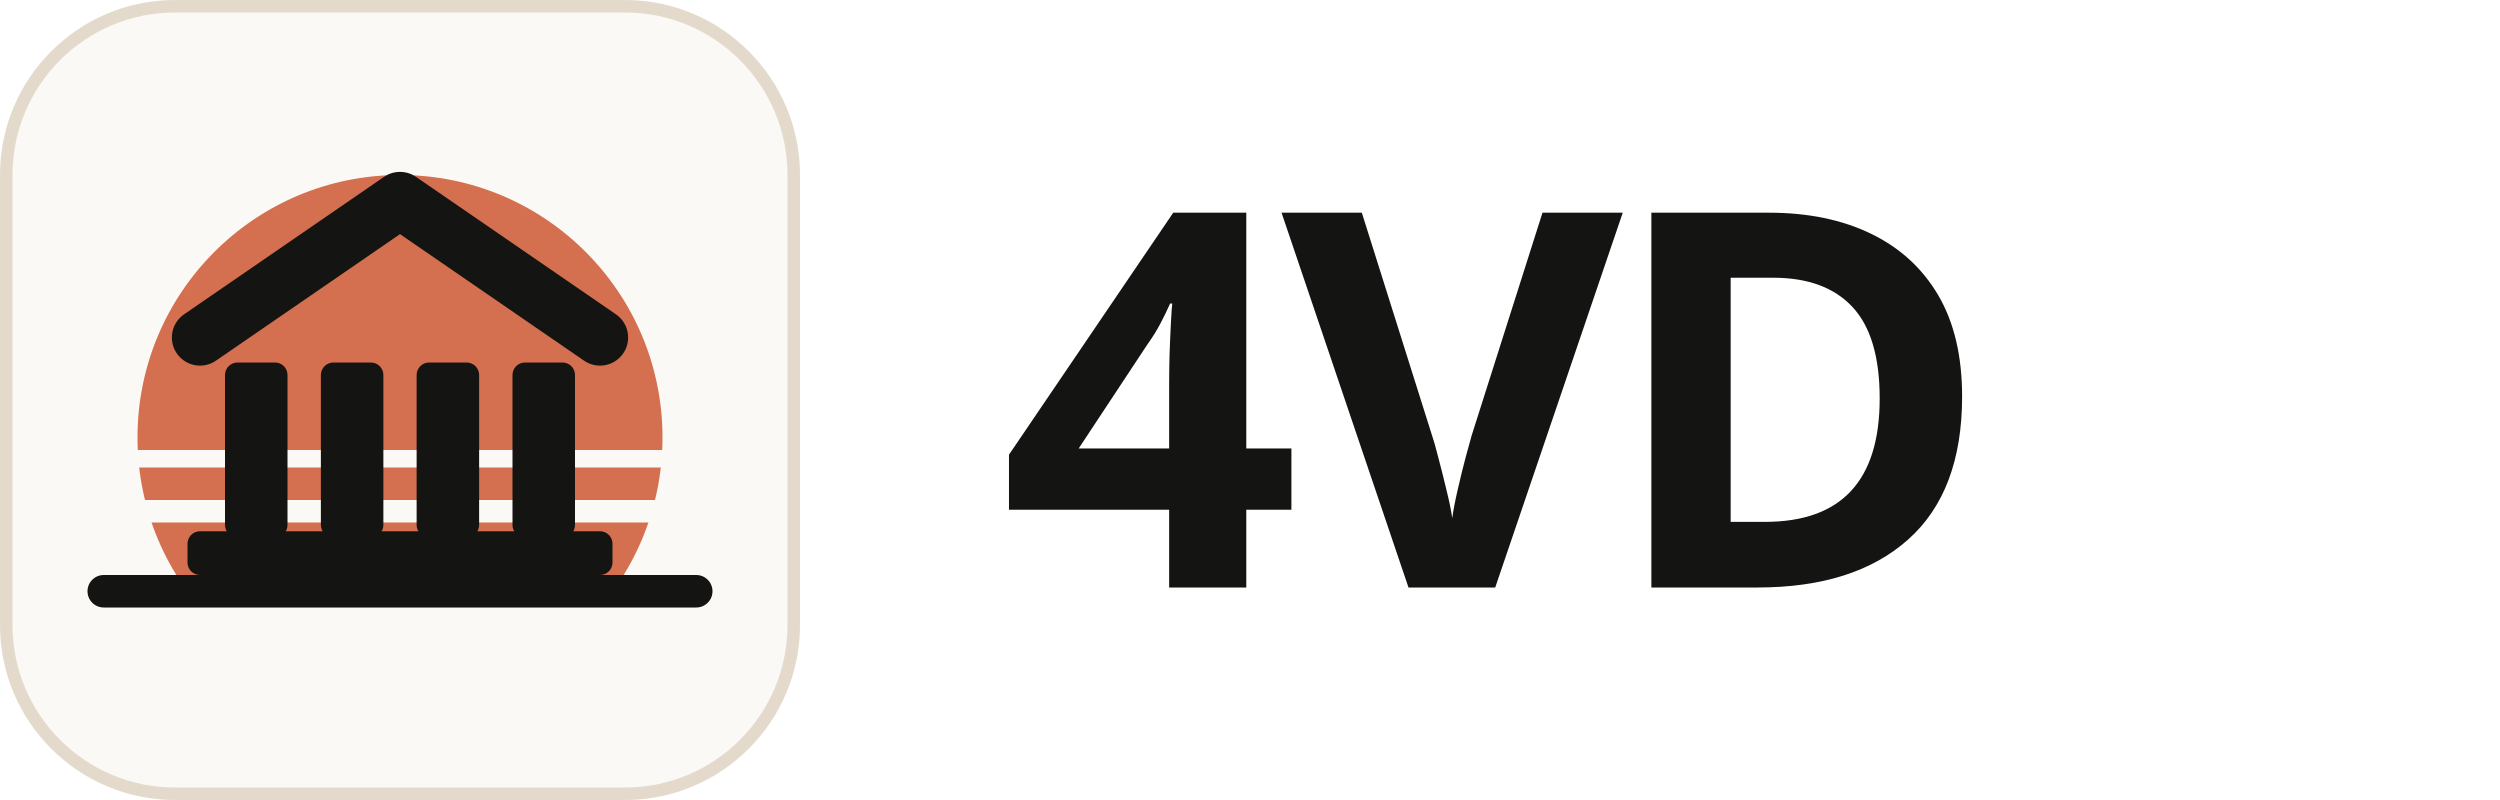
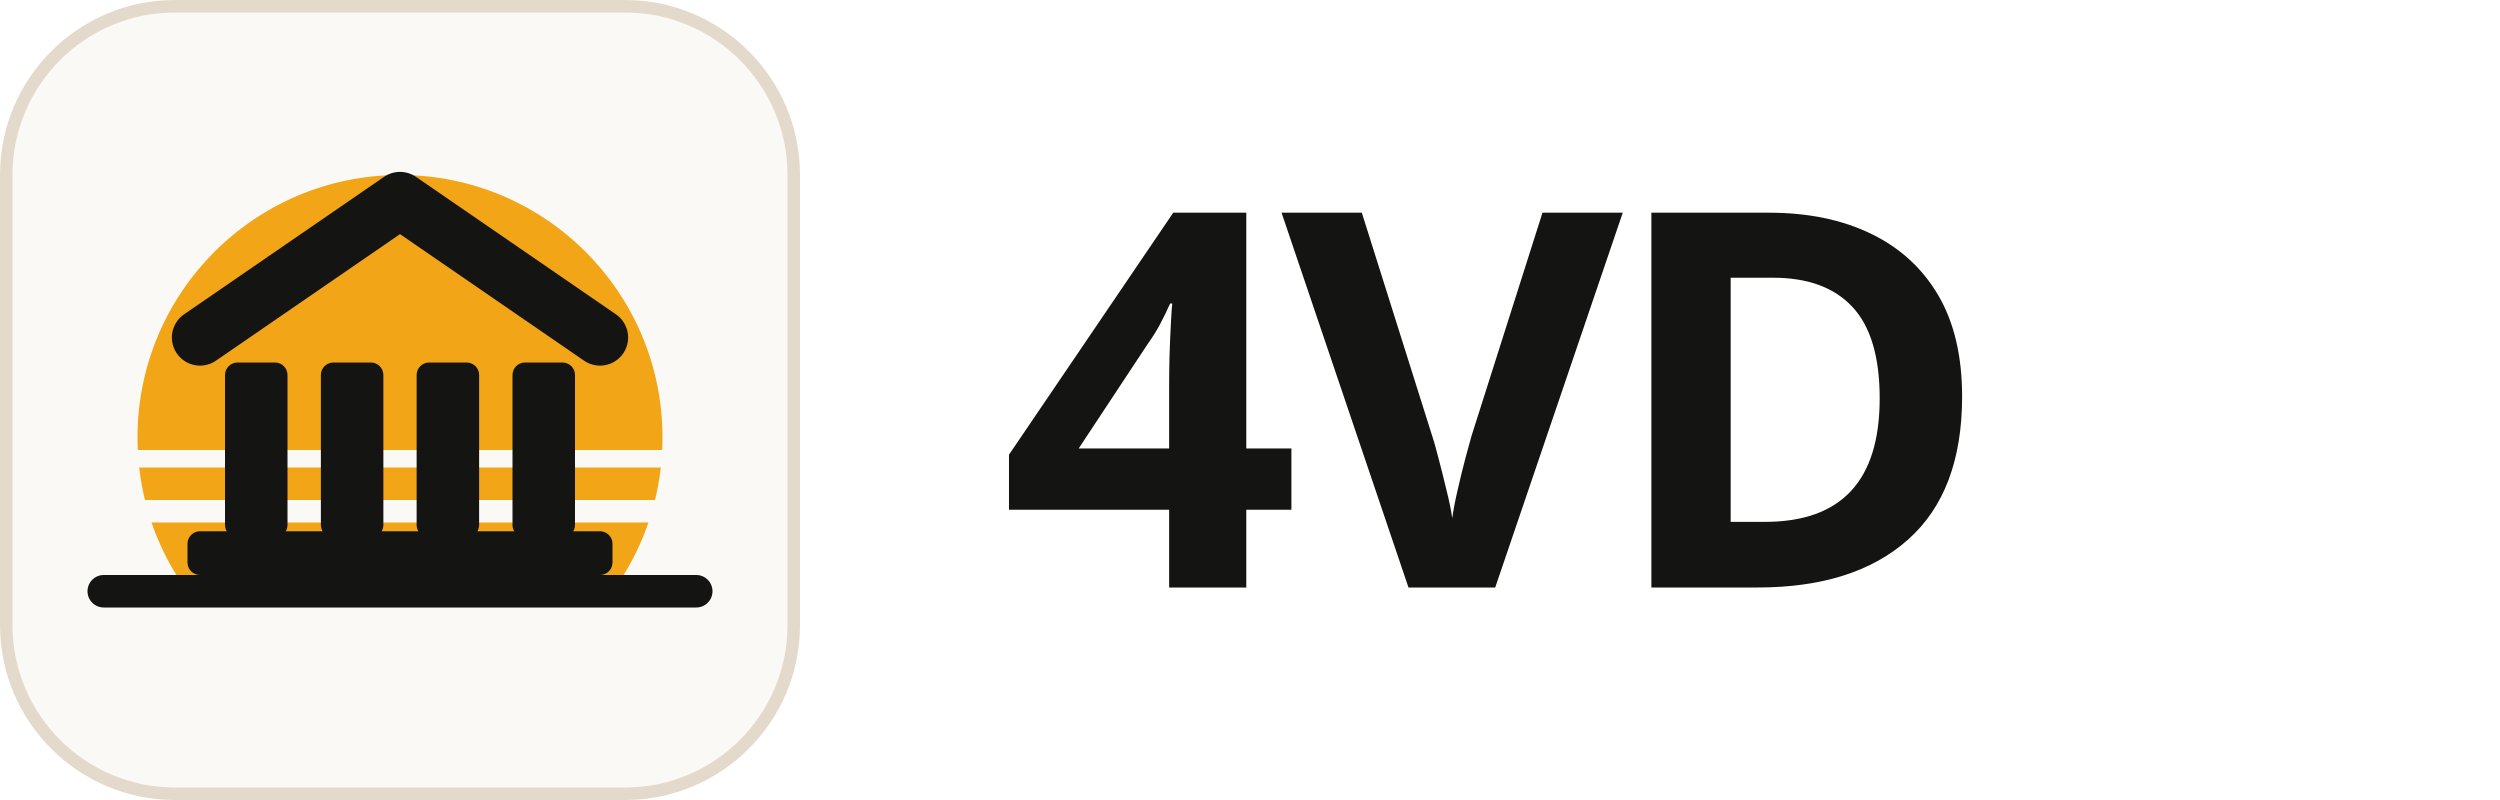
<svg xmlns="http://www.w3.org/2000/svg" viewBox="0 0 200 64" role="img" aria-label="4VD">
  <defs>
    <clipPath id="full-above-ground">
      <rect width="64" height="46" />
    </clipPath>
  </defs>
  <rect x="0.5" y="0.5" width="63" height="63" rx="13.5" fill="#FAF9F5" stroke="#E3DACC" />
-   <circle cx="32" cy="35" r="21" fill="#D4704F" clip-path="url(#full-above-ground)" />
+   <circle cx="32" cy="35" r="21" fill="#F2A516" clip-path="url(#full-above-ground)" />
  <rect x="8" y="36" width="48" height="1.4" fill="#FAF9F5" />
  <rect x="8" y="40" width="48" height="1.8" fill="#FAF9F5" />
  <path d="M16 27 L32 16 L48 27" fill="none" stroke="#141413" stroke-width="4.5" stroke-linecap="round" stroke-linejoin="round" />
  <rect x="18" y="29" width="5" height="14" rx="1" fill="#141413" />
  <rect x="25.67" y="29" width="5" height="14" rx="1" fill="#141413" />
  <rect x="33.33" y="29" width="5" height="14" rx="1" fill="#141413" />
  <rect x="41" y="29" width="5" height="14" rx="1" fill="#141413" />
  <rect x="15" y="42.5" width="34" height="3.5" rx="1" fill="#141413" />
  <rect x="7" y="46" width="50" height="2.6" rx="1.3" fill="#141413" />
  <text x="80" y="47" font-family="'Hanken Grotesk', sans-serif" font-weight="700" font-size="42" letter-spacing="-1.5" fill="#141413">4VD</text>
</svg>
